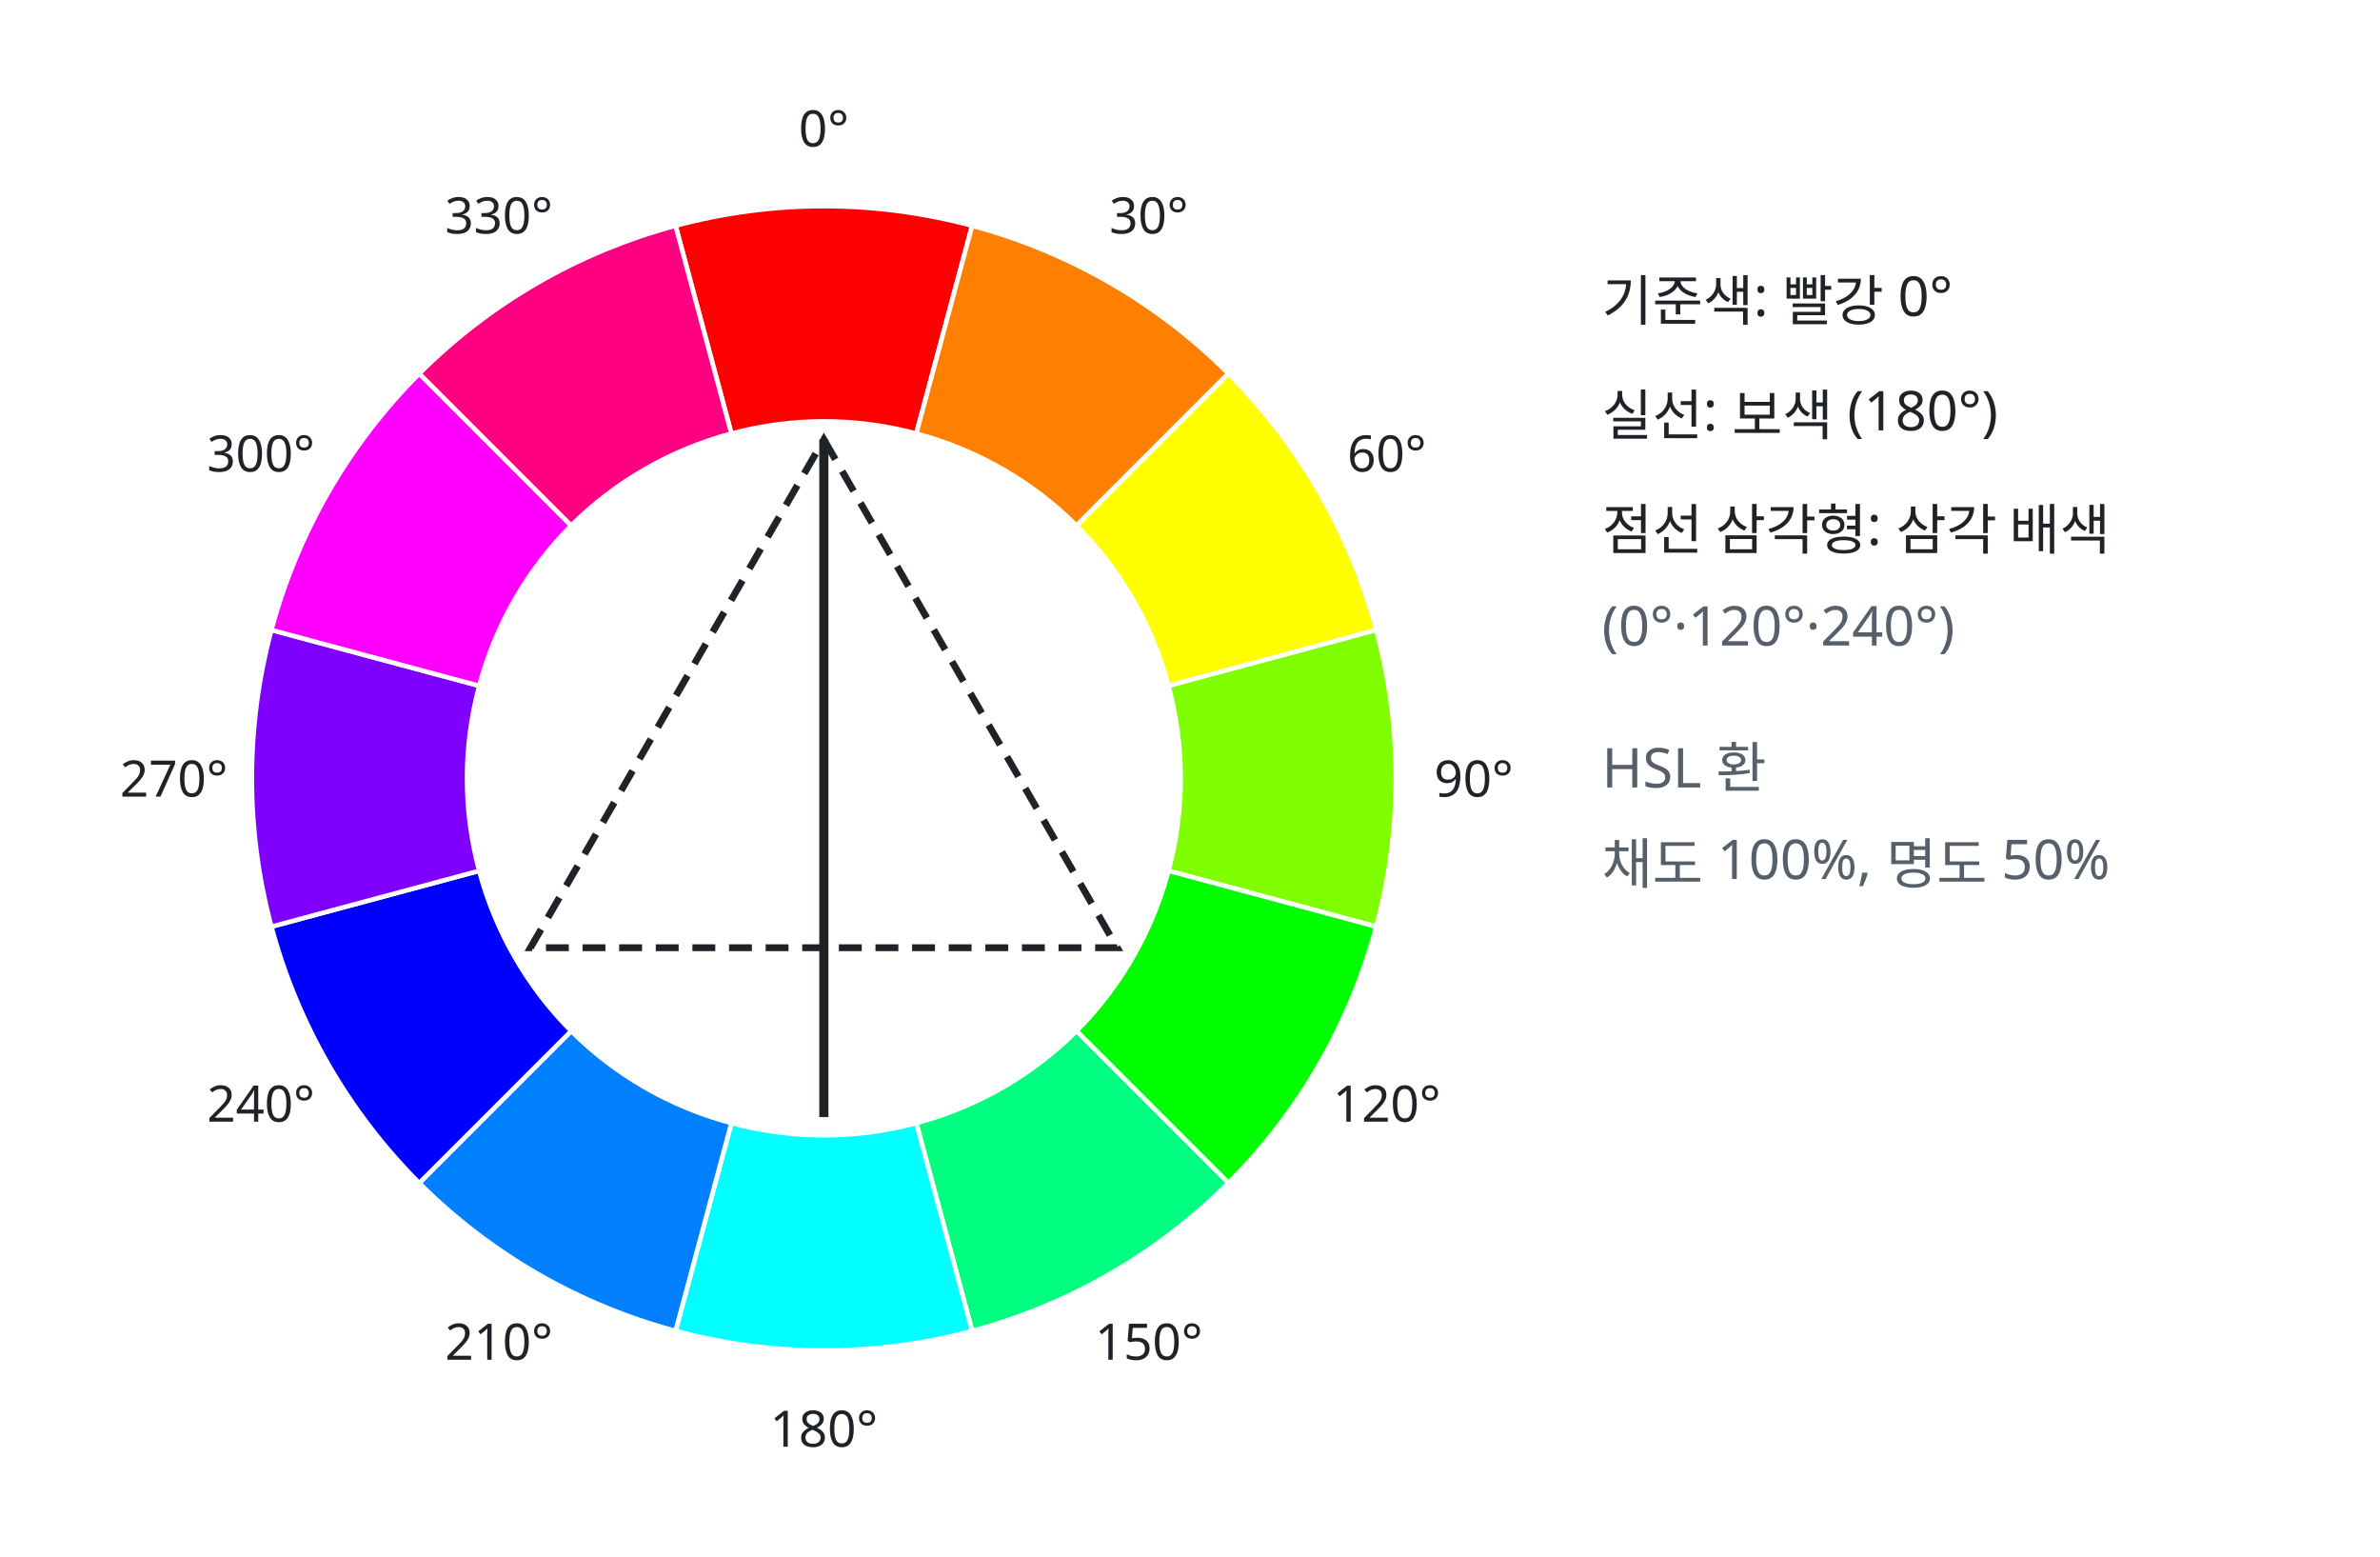
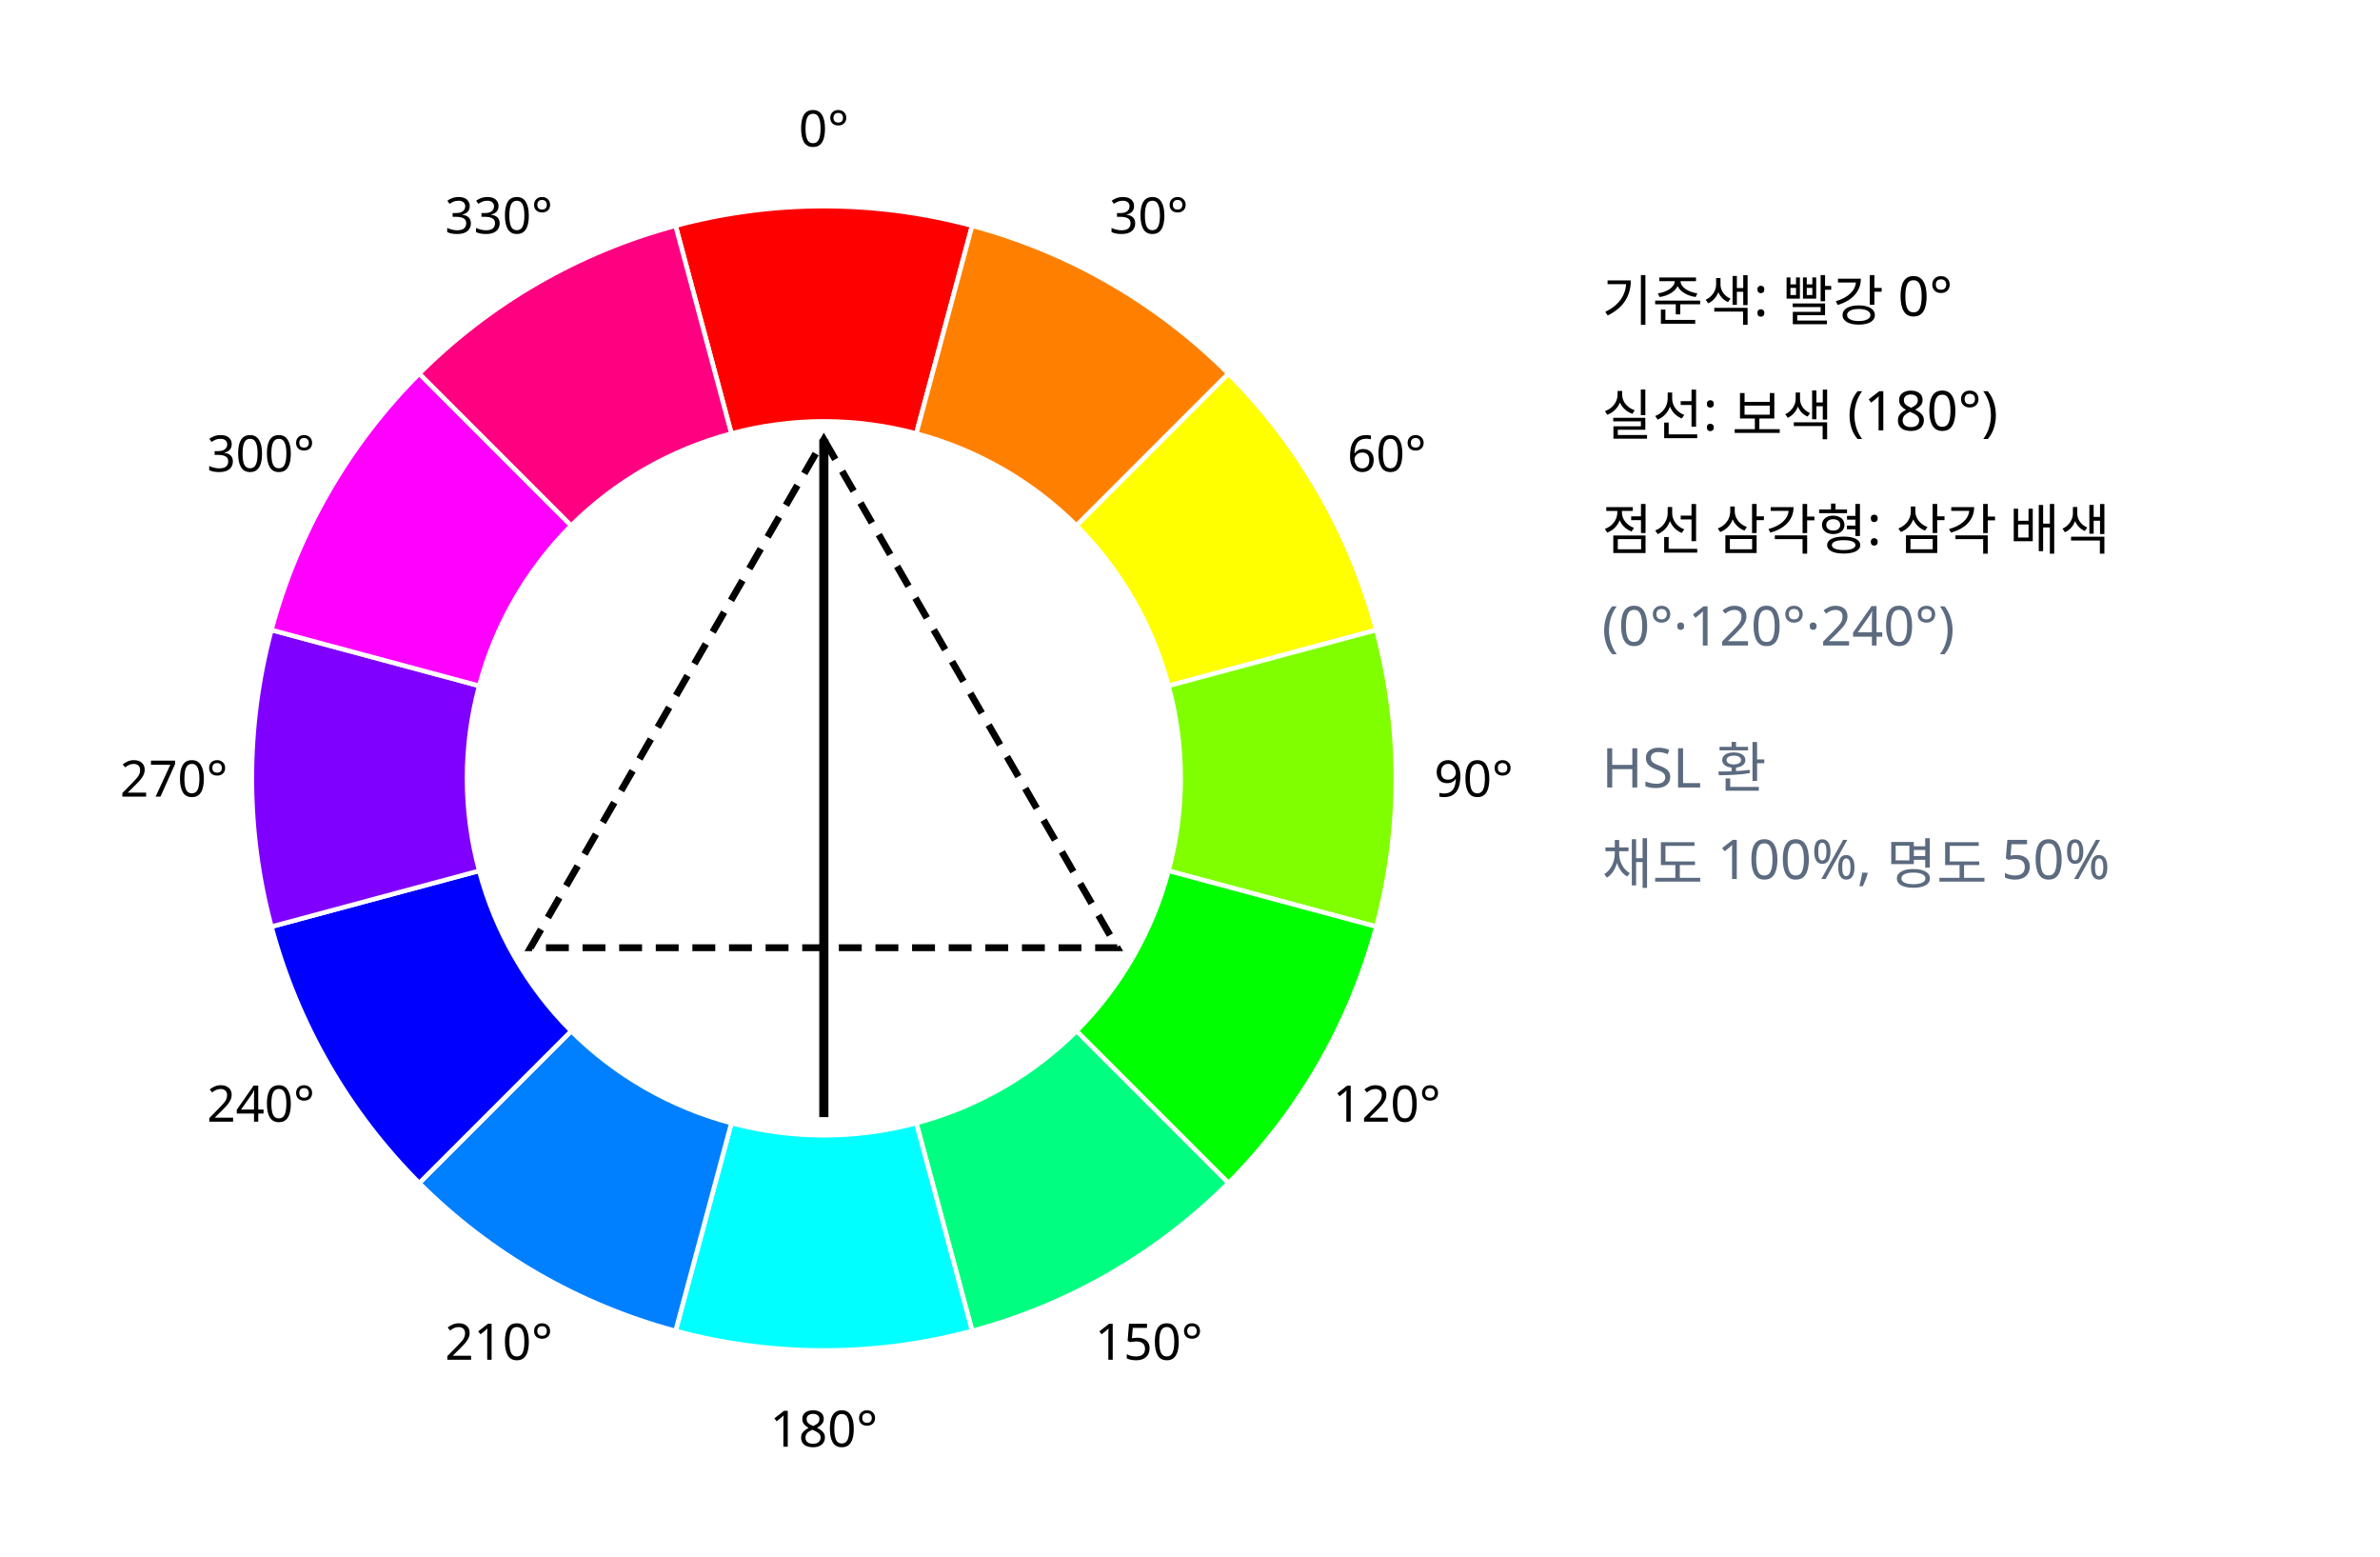
- <svg xmlns="http://www.w3.org/2000/svg" class="illus" viewBox="0 0 520 340" style="max-width:520px;color:var(--text,#1f2328)" role="img" aria-label="HSL 색상환과 배색 각도" font-family="'Pretendard','Noto Sans KR','Apple SD Gothic Neo',sans-serif" font-size="13" fill="currentColor">
-   <defs>
-     <marker id="color-wheel-ar" viewBox="0 0 10 10" refX="9" refY="5" markerWidth="7" markerHeight="7" orient="auto-start-reverse">
-       <path d="M0,0L10,5L0,10z" fill="currentColor" />
-     </marker>
-   </defs>
-   <path d="M159.8,94.7 L147.6,49.3 A125,125 0 0 1 212.4,49.3 L200.2,94.7 A78,78 0 0 0 159.8,94.7z" fill="hsl(0,100%,50%)" stroke="var(--bg,#fff)" stroke-width="1" />
+ <svg xmlns="http://www.w3.org/2000/svg" class="si si-illus" viewBox="0 0 520 340" style="max-width:520px;color:var(--si-ink,var(--text,#1f2328))" role="img" aria-labelledby="color-wheel-t" font-family="'Pretendard','Noto Sans KR','Apple SD Gothic Neo',sans-serif" font-size="13" fill="currentColor">
+   <defs />
+   <path d="M159.8,94.7 L147.6,49.3 A125,125 0 0 1 212.4,49.3 L200.2,94.7 A78,78 0 0 0 159.8,94.7z" style="stroke:var(--si-bg,#ffffff);fill:hsl(0,100%,50%)" stroke-width="1" />
  <text x="180" y="32" text-anchor="middle" font-size="11">0°</text>
-   <path d="M200.2,94.7 L212.4,49.3 A125,125 0 0 1 268.4,81.6 L235.2,114.8 A78,78 0 0 0 200.2,94.7z" fill="hsl(30,100%,50%)" stroke="var(--bg,#fff)" stroke-width="1" />
+   <path d="M200.2,94.7 L212.4,49.3 A125,125 0 0 1 268.4,81.6 L235.2,114.8 A78,78 0 0 0 200.2,94.7z" style="stroke:var(--si-bg,#ffffff);fill:hsl(30,100%,50%)" stroke-width="1" />
  <text x="251" y="51" text-anchor="middle" font-size="11">30°</text>
-   <path d="M235.2,114.8 L268.4,81.6 A125,125 0 0 1 300.7,137.6 L255.3,149.8 A78,78 0 0 0 235.2,114.8z" fill="hsl(60,100%,50%)" stroke="var(--bg,#fff)" stroke-width="1" />
+   <path d="M235.2,114.8 L268.4,81.6 A125,125 0 0 1 300.7,137.6 L255.3,149.8 A78,78 0 0 0 235.2,114.8z" style="stroke:var(--si-bg,#ffffff);fill:hsl(60,100%,50%)" stroke-width="1" />
  <text x="303" y="103" text-anchor="middle" font-size="11">60°</text>
-   <path d="M255.3,149.8 L300.7,137.6 A125,125 0 0 1 300.7,202.4 L255.3,190.2 A78,78 0 0 0 255.3,149.8z" fill="hsl(90,100%,50%)" stroke="var(--bg,#fff)" stroke-width="1" />
+   <path d="M255.3,149.8 L300.7,137.6 A125,125 0 0 1 300.7,202.4 L255.3,190.2 A78,78 0 0 0 255.3,149.8z" style="stroke:var(--si-bg,#ffffff);fill:hsl(90,100%,50%)" stroke-width="1" />
  <text x="322" y="174" text-anchor="middle" font-size="11">90°</text>
-   <path d="M255.3,190.2 L300.7,202.4 A125,125 0 0 1 268.4,258.4 L235.2,225.2 A78,78 0 0 0 255.3,190.2z" fill="hsl(120,100%,50%)" stroke="var(--bg,#fff)" stroke-width="1" />
+   <path d="M255.3,190.2 L300.7,202.4 A125,125 0 0 1 268.4,258.4 L235.2,225.2 A78,78 0 0 0 255.3,190.2z" style="stroke:var(--si-bg,#ffffff);fill:hsl(120,100%,50%)" stroke-width="1" />
  <text x="303" y="245" text-anchor="middle" font-size="11">120°</text>
-   <path d="M235.2,225.2 L268.4,258.4 A125,125 0 0 1 212.4,290.7 L200.2,245.3 A78,78 0 0 0 235.2,225.2z" fill="hsl(150,100%,50%)" stroke="var(--bg,#fff)" stroke-width="1" />
+   <path d="M235.2,225.2 L268.4,258.4 A125,125 0 0 1 212.4,290.7 L200.2,245.3 A78,78 0 0 0 235.2,225.2z" style="stroke:var(--si-bg,#ffffff);fill:hsl(150,100%,50%)" stroke-width="1" />
  <text x="251" y="297" text-anchor="middle" font-size="11">150°</text>
-   <path d="M200.2,245.3 L212.4,290.7 A125,125 0 0 1 147.6,290.7 L159.8,245.3 A78,78 0 0 0 200.2,245.3z" fill="hsl(180,100%,50%)" stroke="var(--bg,#fff)" stroke-width="1" />
+   <path d="M200.2,245.3 L212.4,290.7 A125,125 0 0 1 147.6,290.7 L159.8,245.3 A78,78 0 0 0 200.2,245.3z" style="stroke:var(--si-bg,#ffffff);fill:hsl(180,100%,50%)" stroke-width="1" />
  <text x="180" y="316" text-anchor="middle" font-size="11">180°</text>
-   <path d="M159.8,245.3 L147.6,290.7 A125,125 0 0 1 91.6,258.4 L124.8,225.2 A78,78 0 0 0 159.8,245.3z" fill="hsl(210,100%,50%)" stroke="var(--bg,#fff)" stroke-width="1" />
+   <path d="M159.8,245.3 L147.6,290.7 A125,125 0 0 1 91.6,258.4 L124.8,225.2 A78,78 0 0 0 159.8,245.3z" style="stroke:var(--si-bg,#ffffff);fill:hsl(210,100%,50%)" stroke-width="1" />
  <text x="109" y="297" text-anchor="middle" font-size="11">210°</text>
-   <path d="M124.8,225.2 L91.6,258.4 A125,125 0 0 1 59.3,202.4 L104.7,190.2 A78,78 0 0 0 124.8,225.2z" fill="hsl(240,100%,50%)" stroke="var(--bg,#fff)" stroke-width="1" />
+   <path d="M124.8,225.2 L91.6,258.4 A125,125 0 0 1 59.3,202.4 L104.7,190.2 A78,78 0 0 0 124.8,225.2z" style="stroke:var(--si-bg,#ffffff);fill:hsl(240,100%,50%)" stroke-width="1" />
  <text x="57" y="245" text-anchor="middle" font-size="11">240°</text>
-   <path d="M104.7,190.2 L59.3,202.4 A125,125 0 0 1 59.3,137.6 L104.7,149.8 A78,78 0 0 0 104.7,190.2z" fill="hsl(270,100%,50%)" stroke="var(--bg,#fff)" stroke-width="1" />
+   <path d="M104.7,190.2 L59.3,202.4 A125,125 0 0 1 59.3,137.6 L104.7,149.8 A78,78 0 0 0 104.7,190.2z" style="stroke:var(--si-bg,#ffffff);fill:hsl(270,100%,50%)" stroke-width="1" />
  <text x="38" y="174" text-anchor="middle" font-size="11">270°</text>
-   <path d="M104.7,149.8 L59.3,137.6 A125,125 0 0 1 91.6,81.6 L124.8,114.8 A78,78 0 0 0 104.7,149.8z" fill="hsl(300,100%,50%)" stroke="var(--bg,#fff)" stroke-width="1" />
+   <path d="M104.7,149.8 L59.3,137.6 A125,125 0 0 1 91.6,81.6 L124.8,114.8 A78,78 0 0 0 104.7,149.8z" style="stroke:var(--si-bg,#ffffff);fill:hsl(300,100%,50%)" stroke-width="1" />
  <text x="57" y="103" text-anchor="middle" font-size="11">300°</text>
-   <path d="M124.8,114.8 L91.6,81.6 A125,125 0 0 1 147.6,49.3 L159.8,94.7 A78,78 0 0 0 124.8,114.8z" fill="hsl(330,100%,50%)" stroke="var(--bg,#fff)" stroke-width="1" />
+   <path d="M124.8,114.8 L91.6,81.6 A125,125 0 0 1 147.6,49.3 L159.8,94.7 A78,78 0 0 0 124.8,114.8z" style="stroke:var(--si-bg,#ffffff);fill:hsl(330,100%,50%)" stroke-width="1" />
  <text x="109" y="51" text-anchor="middle" font-size="11">330°</text>
-   <line x1="180" y1="96" x2="180" y2="244" stroke="currentColor" stroke-width="2" />
-   <polygon points="180,96 244.1,207 115.9,207" fill="none" stroke="currentColor" stroke-dasharray="5 3" stroke-width="1.5" />
+   <line x1="180" y1="96" x2="180" y2="244" style="stroke:currentColor;fill:none" stroke-width="2" />
+   <polygon points="180,96 244.1,207 115.9,207" style="stroke:currentColor;fill:none" stroke-width="1.5" stroke-dasharray="5 3" />
  <text x="350" y="70" font-size="12">기준색: 빨강 0°</text>
  <text x="350" y="95" font-size="12">실선: 보색 (180°)</text>
  <text x="350" y="120" font-size="12">점선 삼각형: 삼각 배색</text>
-   <text x="350" y="141" font-size="12" style="fill:var(--muted,#57606a)">(0°·120°·240°)</text>
-   <text x="350" y="172" font-size="12" style="fill:var(--muted,#57606a)">HSL 환</text>
-   <text x="350" y="193" font-size="12" style="fill:var(--muted,#57606a)">채도 100%, 명도 50%</text>
+   <text x="350" y="141" font-size="12" style="fill:var(--si-general,#5c6b7f)">(0°·120°·240°)</text>
+   <text x="350" y="172" font-size="12" style="fill:var(--si-general,#5c6b7f)">HSL 환</text>
+   <text x="350" y="193" font-size="12" style="fill:var(--si-general,#5c6b7f)">채도 100%, 명도 50%</text>
</svg>
